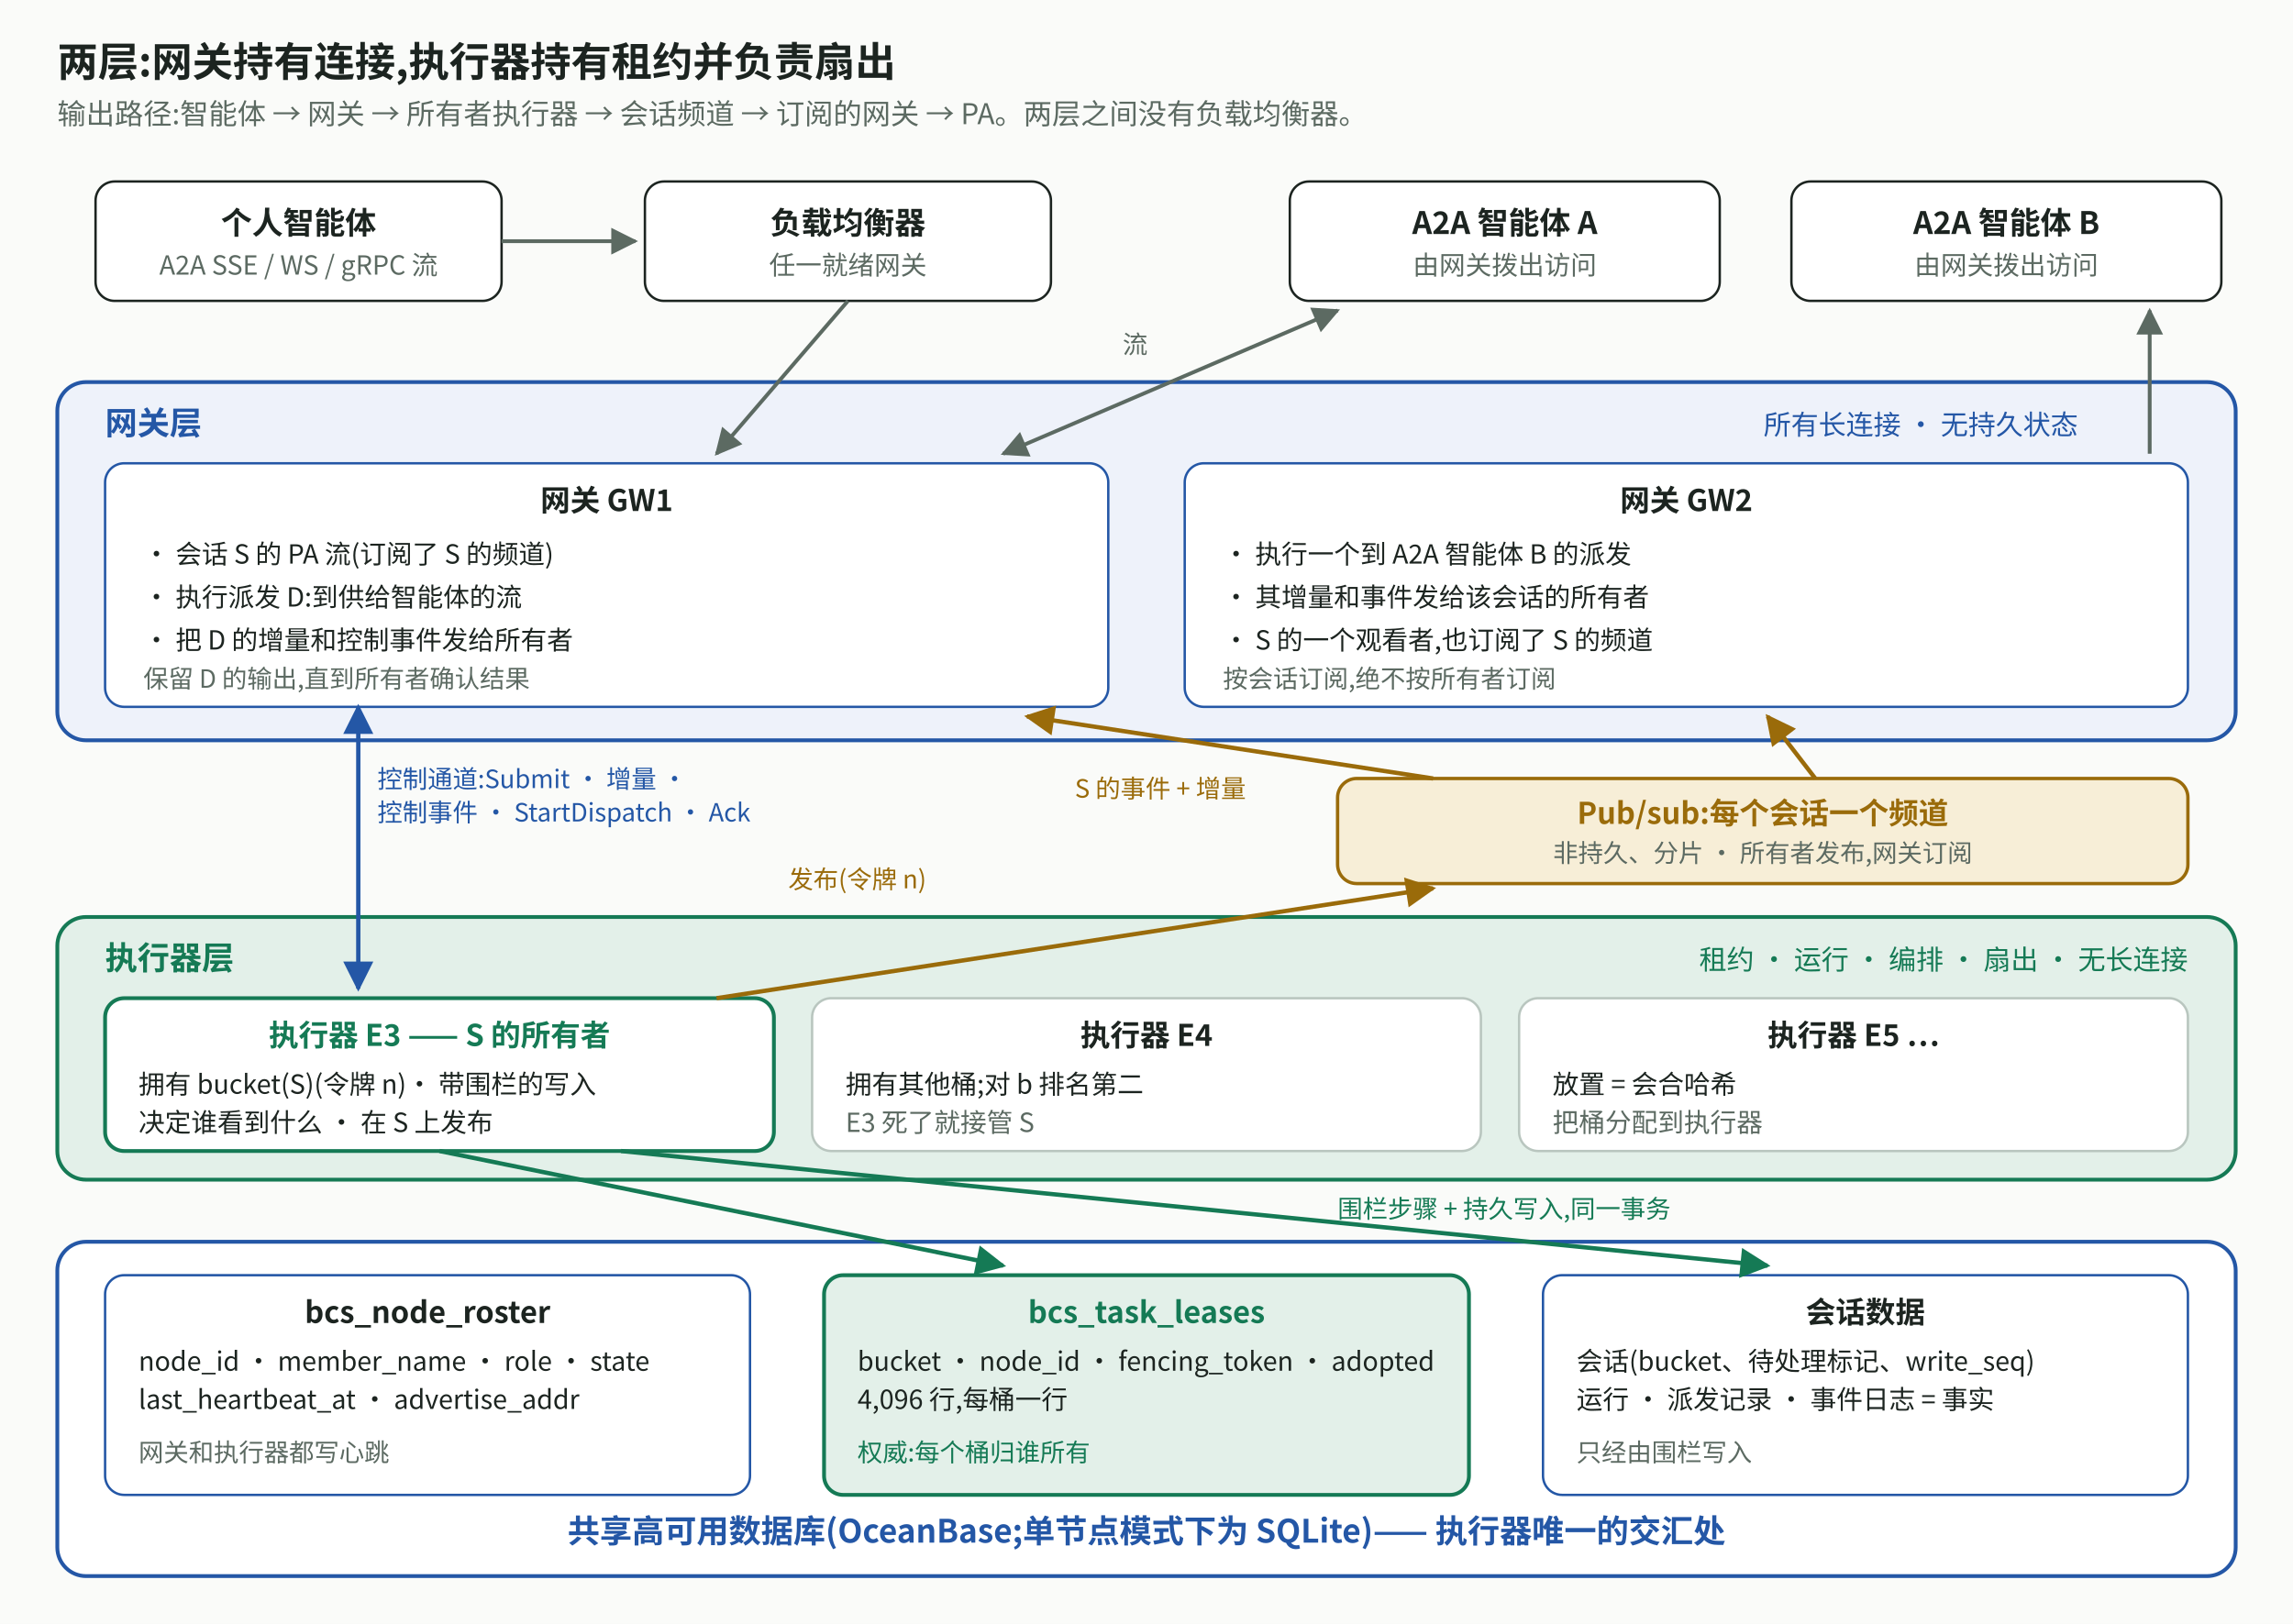
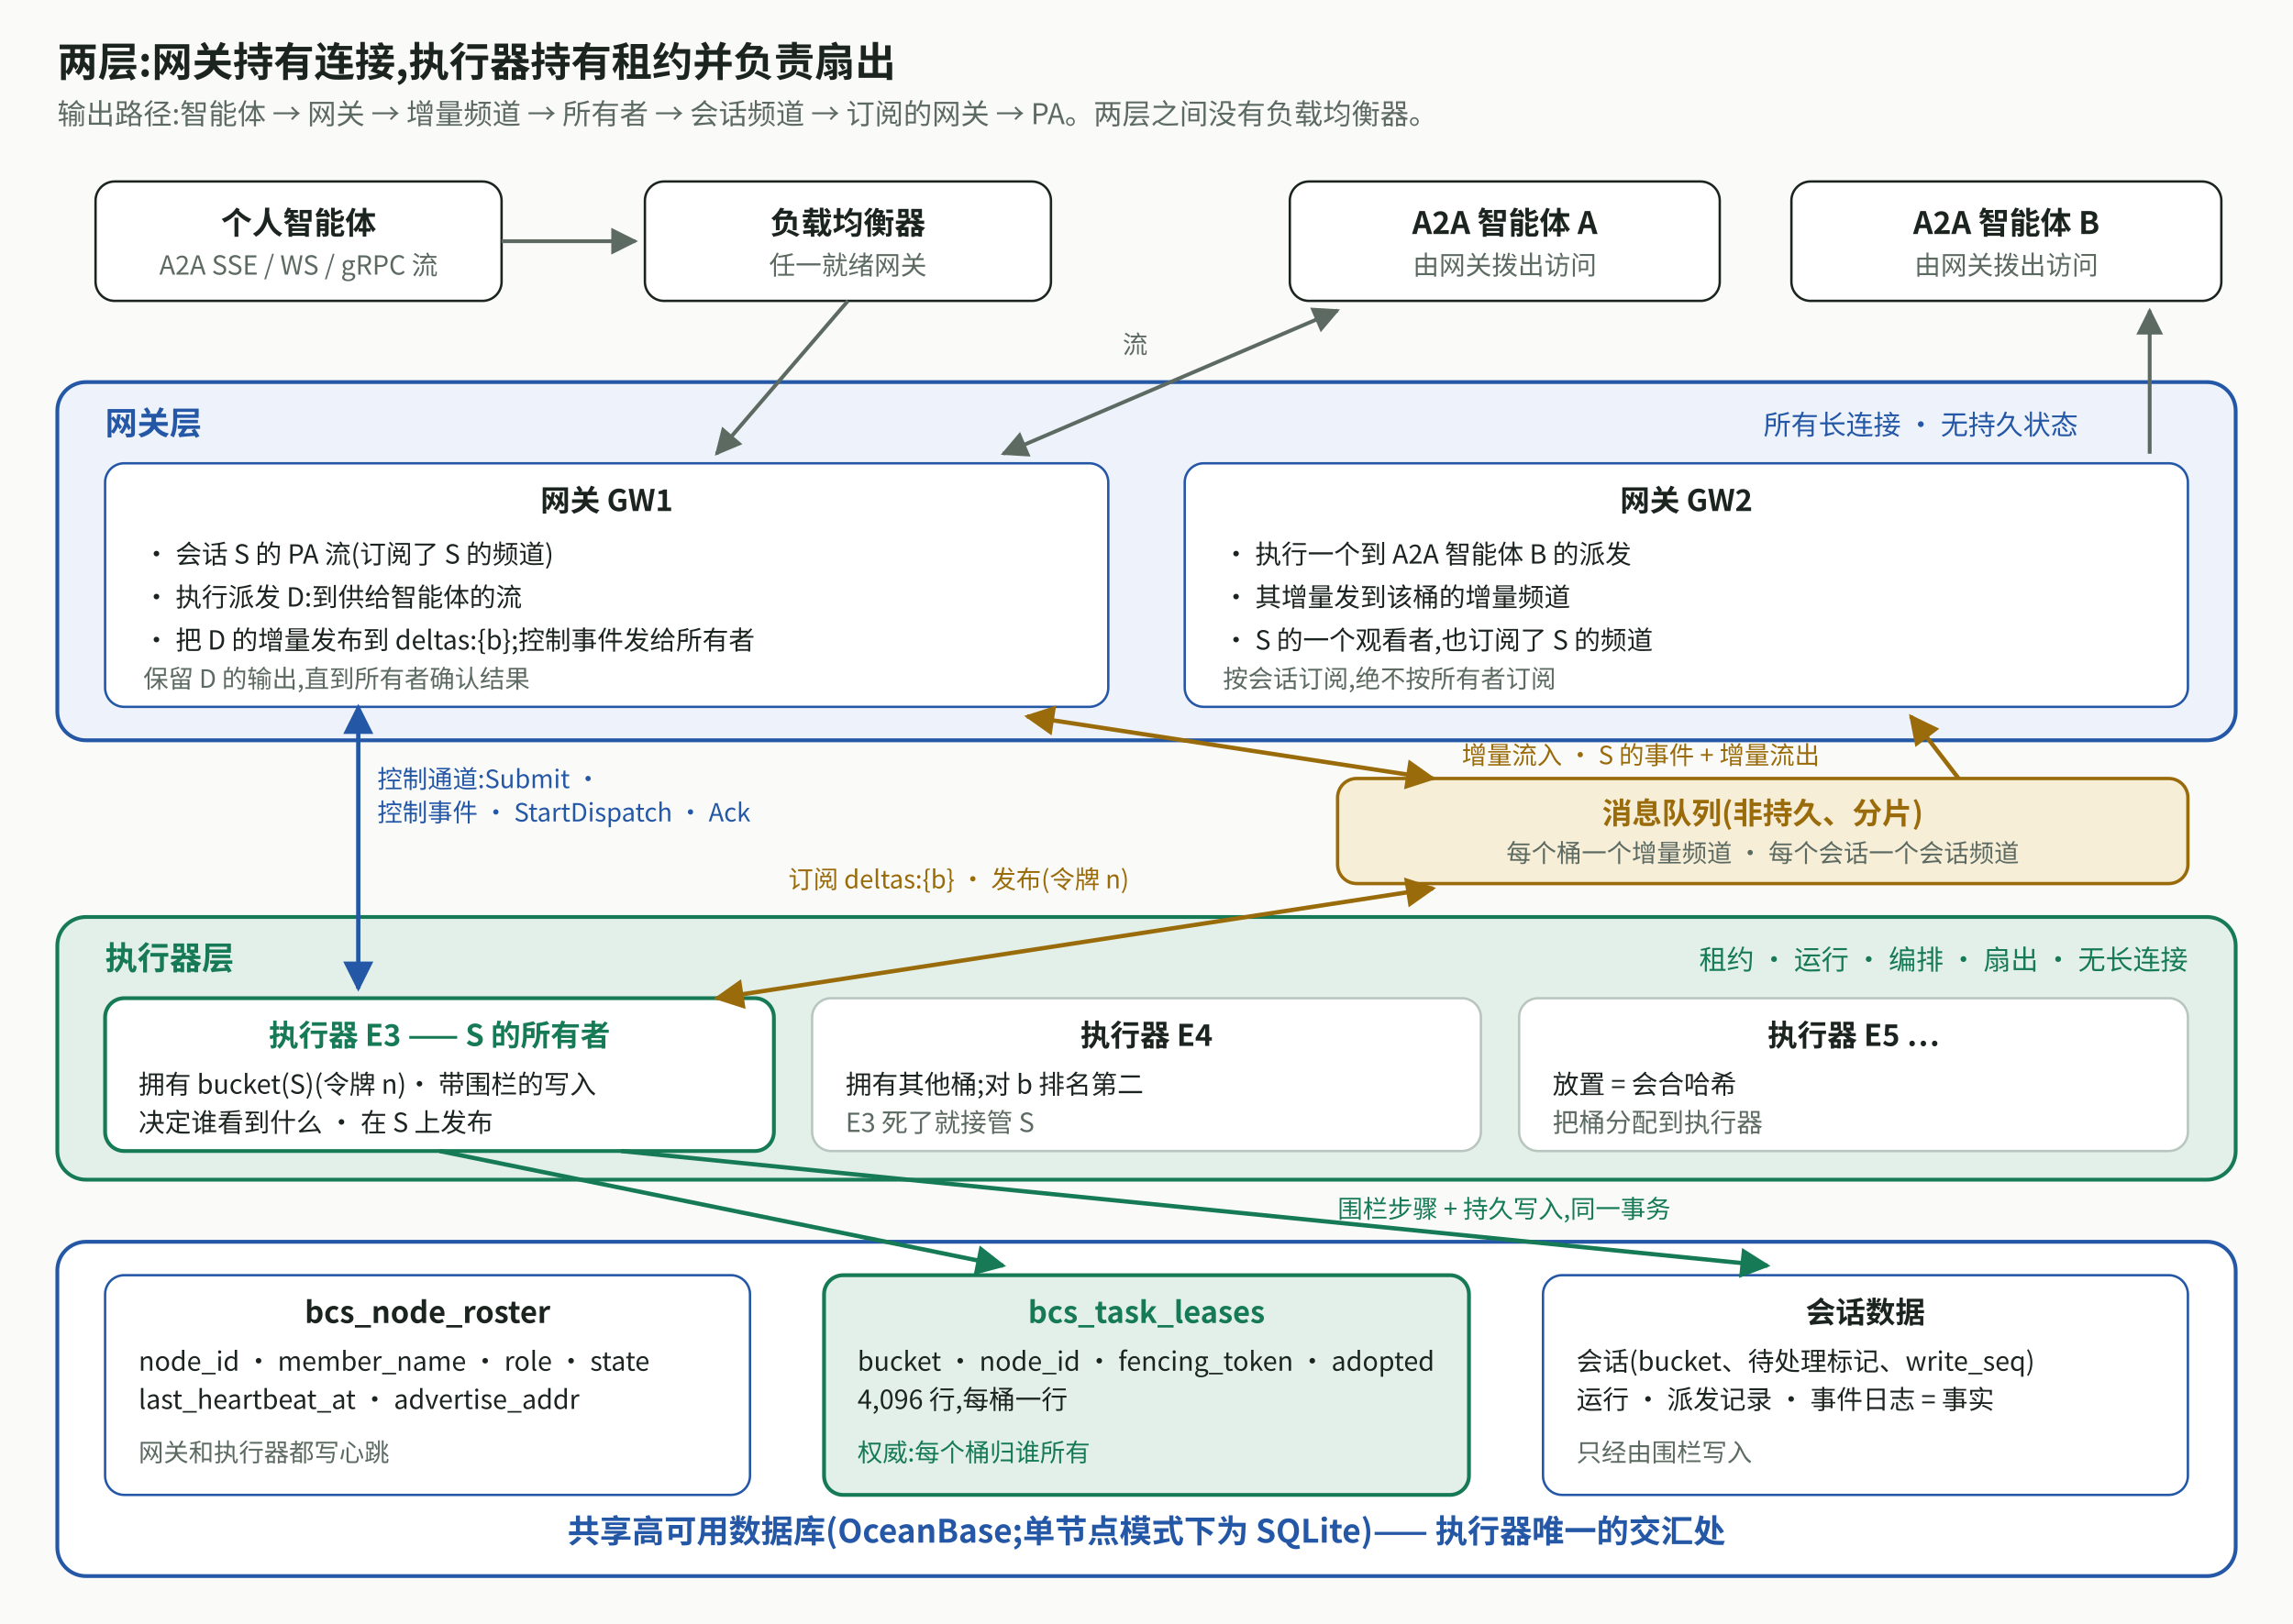
<svg xmlns="http://www.w3.org/2000/svg" viewBox="0 0 960 680" font-family="'PingFang SC', 'Noto Sans CJK SC', 'Microsoft YaHei', 'WenQuanYi Zen Hei', Arial, Helvetica, sans-serif">
  <defs>
    <marker id="ar" viewBox="0 0 10 10" refX="9" refY="5" markerWidth="7" markerHeight="7" orient="auto-start-reverse">
      <path d="M0 0L10 5L0 10z" fill="#5c6a62" />
    </marker>
    <marker id="ab" viewBox="0 0 10 10" refX="9" refY="5" markerWidth="7" markerHeight="7" orient="auto-start-reverse">
      <path d="M0 0L10 5L0 10z" fill="#2457a6" />
    </marker>
    <marker id="ag" viewBox="0 0 10 10" refX="9" refY="5" markerWidth="7" markerHeight="7" orient="auto-start-reverse">
      <path d="M0 0L10 5L0 10z" fill="#157a55" />
    </marker>
    <marker id="ao" viewBox="0 0 10 10" refX="9" refY="5" markerWidth="7" markerHeight="7" orient="auto-start-reverse">
      <path d="M0 0L10 5L0 10z" fill="#9a6b0a" />
    </marker>
  </defs>
  <rect x="0" y="0" width="960" height="680" fill="#fafbf9" />
  <text x="24" y="32" font-size="17" font-weight="bold" fill="#1c2420">两层:网关持有连接,执行器持有租约并负责扇出</text>
-   <text x="24" y="52" font-size="12" fill="#5c6a62">输出路径:智能体 → 网关 → 所有者执行器 → 会话频道 → 订阅的网关 → PA。两层之间没有负载均衡器。</text>
+   <text x="24" y="52" font-size="12" fill="#5c6a62">输出路径:智能体 → 网关 → 增量频道 → 所有者 → 会话频道 → 订阅的网关 → PA。两层之间没有负载均衡器。</text>
  <rect x="40" y="76" width="170" height="50" rx="8" fill="#ffffff" stroke="#1c2420" />
  <text x="125" y="98" font-size="13" font-weight="bold" text-anchor="middle" fill="#1c2420">个人智能体</text>
  <text x="125" y="115" font-size="11" text-anchor="middle" fill="#5c6a62">A2A SSE / WS / gRPC 流</text>
  <rect x="270" y="76" width="170" height="50" rx="8" fill="#ffffff" stroke="#1c2420" />
  <text x="355" y="98" font-size="13" font-weight="bold" text-anchor="middle" fill="#1c2420">负载均衡器</text>
  <text x="355" y="115" font-size="11" text-anchor="middle" fill="#5c6a62">任一就绪网关</text>
  <line x1="210" y1="101" x2="266" y2="101" stroke="#5c6a62" stroke-width="1.6" marker-end="url(#ar)" />
  <rect x="540" y="76" width="180" height="50" rx="8" fill="#ffffff" stroke="#1c2420" />
  <text x="630" y="98" font-size="13" font-weight="bold" text-anchor="middle" fill="#1c2420">A2A 智能体 A</text>
  <text x="630" y="115" font-size="11" text-anchor="middle" fill="#5c6a62">由网关拨出访问</text>
  <rect x="750" y="76" width="180" height="50" rx="8" fill="#ffffff" stroke="#1c2420" />
  <text x="840" y="98" font-size="13" font-weight="bold" text-anchor="middle" fill="#1c2420">A2A 智能体 B</text>
  <text x="840" y="115" font-size="11" text-anchor="middle" fill="#5c6a62">由网关拨出访问</text>
  <rect x="24" y="160" width="912" height="150" rx="12" fill="#eef2fa" stroke="#2457a6" stroke-width="1.6" />
  <text x="44" y="182" font-size="13.5" font-weight="bold" fill="#2457a6">网关层</text>
  <text x="870" y="182" font-size="11.5" text-anchor="end" fill="#2457a6">所有长连接 · 无持久状态</text>
  <rect x="44" y="194" width="420" height="102" rx="8" fill="#ffffff" stroke="#2457a6" />
  <text x="254" y="214" font-size="12.5" font-weight="bold" text-anchor="middle" fill="#1c2420">网关 GW1</text>
  <text x="60" y="236" font-size="11" fill="#1c2420">• 会话 S 的 PA 流(订阅了 S 的频道)</text>
  <text x="60" y="254" font-size="11" fill="#1c2420">• 执行派发 D:到供给智能体的流</text>
-   <text x="60" y="272" font-size="11" fill="#1c2420">• 把 D 的增量和控制事件发给所有者</text>
+   <text x="60" y="272" font-size="11" fill="#1c2420">• 把 D 的增量发布到 deltas:{b};控制事件发给所有者</text>
  <text x="60" y="288" font-size="10.5" fill="#5c6a62">保留 D 的输出,直到所有者确认结果</text>
  <rect x="496" y="194" width="420" height="102" rx="8" fill="#ffffff" stroke="#2457a6" />
  <text x="706" y="214" font-size="12.5" font-weight="bold" text-anchor="middle" fill="#1c2420">网关 GW2</text>
  <text x="512" y="236" font-size="11" fill="#1c2420">• 执行一个到 A2A 智能体 B 的派发</text>
-   <text x="512" y="254" font-size="11" fill="#1c2420">• 其增量和事件发给该会话的所有者</text>
+   <text x="512" y="254" font-size="11" fill="#1c2420">• 其增量发到该桶的增量频道</text>
  <text x="512" y="272" font-size="11" fill="#1c2420">• S 的一个观看者,也订阅了 S 的频道</text>
  <text x="512" y="288" font-size="10.5" fill="#5c6a62">按会话订阅,绝不按所有者订阅</text>
  <line x1="355" y1="126" x2="300" y2="190" stroke="#5c6a62" stroke-width="1.6" marker-end="url(#ar)" />
  <line x1="560" y1="130" x2="420" y2="190" stroke="#5c6a62" stroke-width="1.6" marker-start="url(#ar)" marker-end="url(#ar)" />
  <text x="470" y="148" font-size="10.5" fill="#5c6a62">流</text>
  <line x1="900" y1="190" x2="900" y2="130" stroke="#5c6a62" stroke-width="1.6" marker-end="url(#ar)" />
  <rect x="560" y="326" width="356" height="44" rx="8" fill="#f7eed7" stroke="#9a6b0a" stroke-width="1.4" />
-   <text x="738" y="345" font-size="12.5" font-weight="bold" text-anchor="middle" fill="#9a6b0a">Pub/sub:每个会话一个频道</text>
-   <text x="738" y="361" font-size="10.5" text-anchor="middle" fill="#5c6a62">非持久、分片 · 所有者发布,网关订阅</text>
-   <line x1="600" y1="326" x2="430" y2="300" stroke="#9a6b0a" stroke-width="1.8" marker-end="url(#ao)" />
-   <line x1="760" y1="326" x2="740" y2="300" stroke="#9a6b0a" stroke-width="1.8" marker-end="url(#ao)" />
-   <text x="450" y="334" font-size="10.5" fill="#9a6b0a">S 的事件 + 增量</text>
+   <text x="738" y="345" font-size="12.5" font-weight="bold" text-anchor="middle" fill="#9a6b0a">消息队列(非持久、分片)</text>
+   <text x="738" y="361" font-size="10.5" text-anchor="middle" fill="#5c6a62">每个桶一个增量频道 · 每个会话一个会话频道</text>
+   <line x1="600" y1="326" x2="430" y2="300" stroke="#9a6b0a" stroke-width="1.8" marker-start="url(#ao)" marker-end="url(#ao)" />
+   <line x1="820" y1="326" x2="800" y2="300" stroke="#9a6b0a" stroke-width="1.8" marker-end="url(#ao)" />
+   <text x="612" y="320" font-size="10.5" fill="#9a6b0a">增量流入 · S 的事件 + 增量流出</text>
  <rect x="24" y="384" width="912" height="110" rx="12" fill="#e3f0e9" stroke="#157a55" stroke-width="1.6" />
  <text x="44" y="406" font-size="13.5" font-weight="bold" fill="#157a55">执行器层</text>
  <text x="916" y="406" font-size="11.5" text-anchor="end" fill="#157a55">租约 · 运行 · 编排 · 扇出 · 无长连接</text>
  <rect x="44" y="418" width="280" height="64" rx="8" fill="#ffffff" stroke="#157a55" stroke-width="1.6" />
  <text x="184" y="438" font-size="12.5" font-weight="bold" text-anchor="middle" fill="#157a55">执行器 E3 —— S 的所有者</text>
  <text x="58" y="458" font-size="11" fill="#1c2420">拥有 bucket(S)(令牌 n)· 带围栏的写入</text>
  <text x="58" y="474" font-size="11" fill="#1c2420">决定谁看到什么 · 在 S 上发布</text>
  <rect x="340" y="418" width="280" height="64" rx="8" fill="#ffffff" stroke="#b9c6bf" />
  <text x="480" y="438" font-size="12.5" font-weight="bold" text-anchor="middle" fill="#1c2420">执行器 E4</text>
  <text x="354" y="458" font-size="11" fill="#1c2420">拥有其他桶;对 b 排名第二</text>
  <text x="354" y="474" font-size="11" fill="#5c6a62">E3 死了就接管 S</text>
  <rect x="636" y="418" width="280" height="64" rx="8" fill="#ffffff" stroke="#b9c6bf" />
  <text x="776" y="438" font-size="12.5" font-weight="bold" text-anchor="middle" fill="#1c2420">执行器 E5 …</text>
  <text x="650" y="458" font-size="11" fill="#1c2420">放置 = 会合哈希</text>
  <text x="650" y="474" font-size="11" fill="#5c6a62">把桶分配到执行器</text>
  <line x1="150" y1="296" x2="150" y2="414" stroke="#2457a6" stroke-width="1.8" marker-start="url(#ab)" marker-end="url(#ab)" />
-   <text x="158" y="330" font-size="10.5" fill="#2457a6">控制通道:Submit · 增量 ·</text>
+   <text x="158" y="330" font-size="10.5" fill="#2457a6">控制通道:Submit ·</text>
  <text x="158" y="344" font-size="10.5" fill="#2457a6">控制事件 · StartDispatch · Ack</text>
-   <line x1="300" y1="418" x2="600" y2="372" stroke="#9a6b0a" stroke-width="1.8" marker-end="url(#ao)" />
-   <text x="330" y="372" font-size="10.5" fill="#9a6b0a">发布(令牌 n)</text>
+   <line x1="300" y1="418" x2="600" y2="372" stroke="#9a6b0a" stroke-width="1.8" marker-start="url(#ao)" marker-end="url(#ao)" />
+   <text x="330" y="372" font-size="10.5" fill="#9a6b0a">订阅 deltas:{b} · 发布(令牌 n)</text>
  <rect x="24" y="520" width="912" height="140" rx="12" fill="#ffffff" stroke="#2457a6" stroke-width="1.6" />
  <text x="480" y="646" font-size="13.5" font-weight="bold" text-anchor="middle" fill="#2457a6">共享高可用数据库(OceanBase;单节点模式下为 SQLite)—— 执行器唯一的交汇处</text>
  <rect x="44" y="534" width="270" height="92" rx="8" fill="#ffffff" stroke="#2457a6" />
  <text x="179" y="554" font-size="12.5" font-weight="bold" text-anchor="middle" fill="#1c2420">bcs_node_roster</text>
  <text x="58" y="574" font-size="11" fill="#1c2420">node_id · member_name · role · state</text>
  <text x="58" y="590" font-size="11" fill="#1c2420">last_heartbeat_at · advertise_addr</text>
  <text x="58" y="612" font-size="10.5" fill="#5c6a62">网关和执行器都写心跳</text>
  <rect x="345" y="534" width="270" height="92" rx="8" fill="#e3f0e9" stroke="#157a55" stroke-width="1.6" />
  <text x="480" y="554" font-size="12.5" font-weight="bold" text-anchor="middle" fill="#157a55">bcs_task_leases</text>
  <text x="359" y="574" font-size="11" fill="#1c2420">bucket · node_id · fencing_token · adopted</text>
  <text x="359" y="590" font-size="11" fill="#1c2420">4,096 行,每桶一行</text>
  <text x="359" y="612" font-size="10.5" fill="#157a55">权威:每个桶归谁所有</text>
  <rect x="646" y="534" width="270" height="92" rx="8" fill="#ffffff" stroke="#2457a6" />
  <text x="781" y="554" font-size="12.5" font-weight="bold" text-anchor="middle" fill="#1c2420">会话数据</text>
  <text x="660" y="574" font-size="11" fill="#1c2420">会话(bucket、待处理标记、write_seq)</text>
  <text x="660" y="590" font-size="11" fill="#1c2420">运行 · 派发记录 · 事件日志 = 事实</text>
  <text x="660" y="612" font-size="10.5" fill="#5c6a62">只经由围栏写入</text>
  <line x1="184" y1="482" x2="420" y2="530" stroke="#157a55" stroke-width="1.8" marker-end="url(#ag)" />
  <line x1="260" y1="482" x2="740" y2="530" stroke="#157a55" stroke-width="1.8" marker-end="url(#ag)" />
  <text x="560" y="510" font-size="10.5" fill="#157a55">围栏步骤 + 持久写入,同一事务</text>
</svg>
